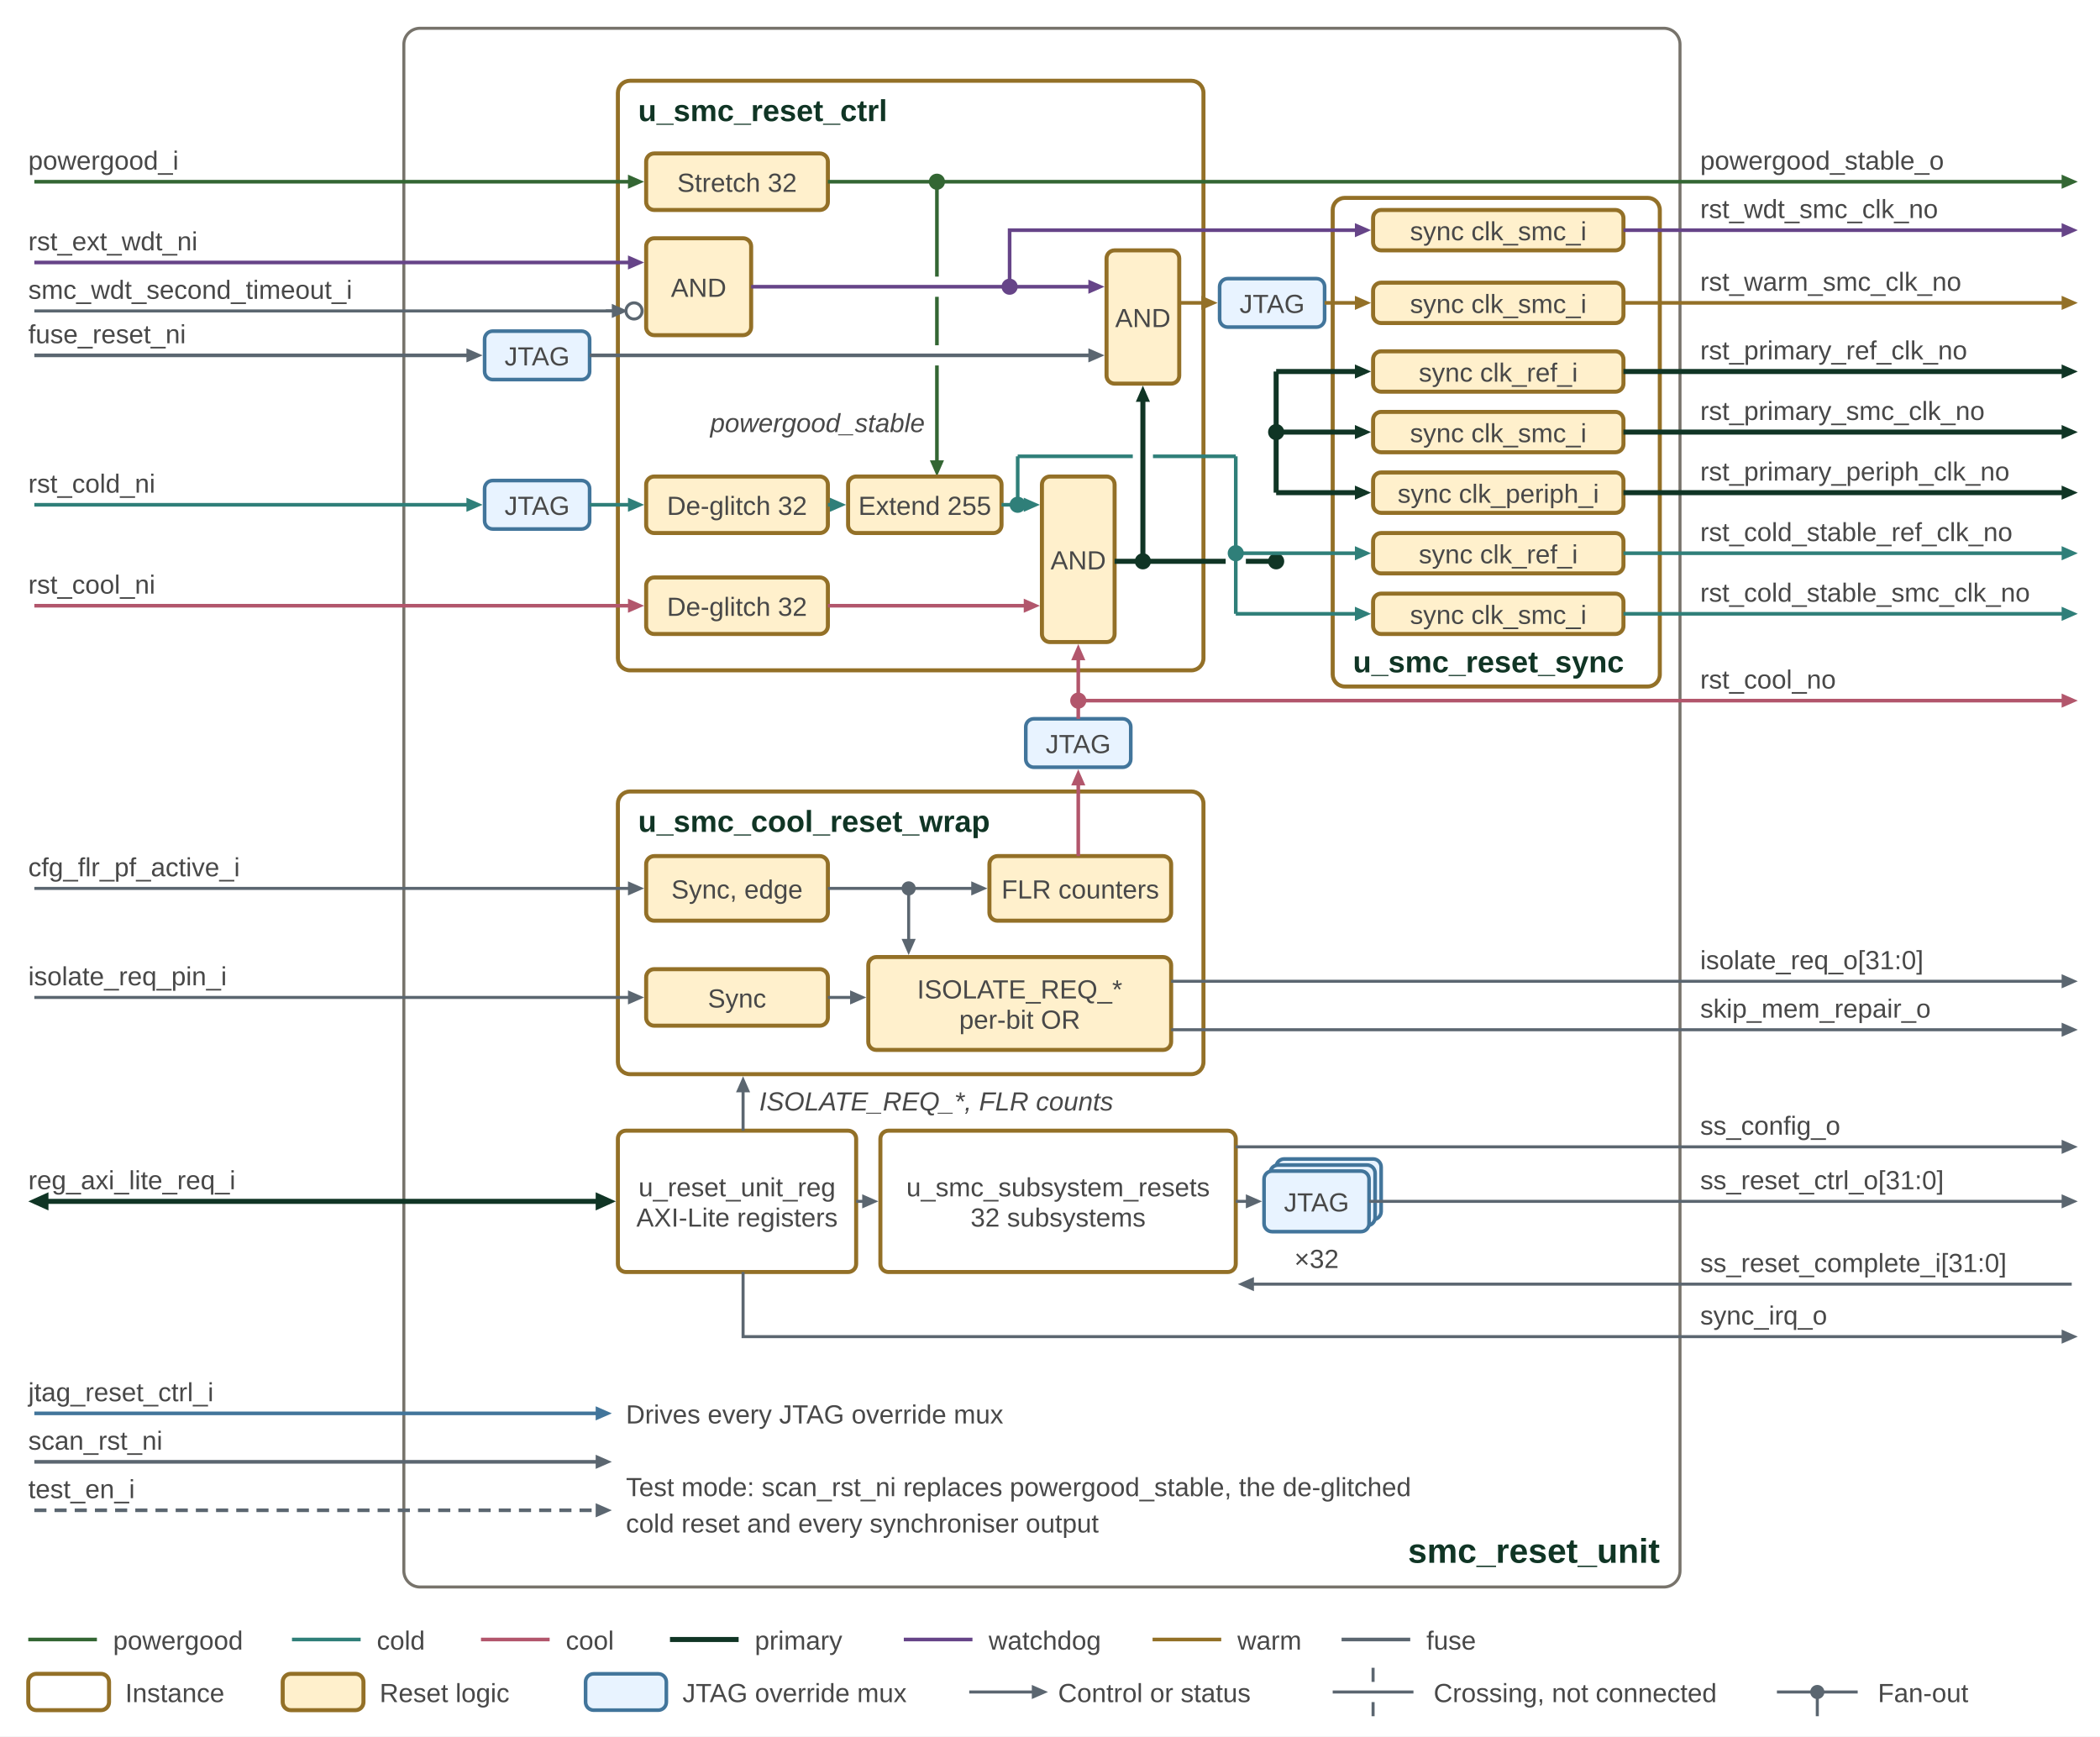
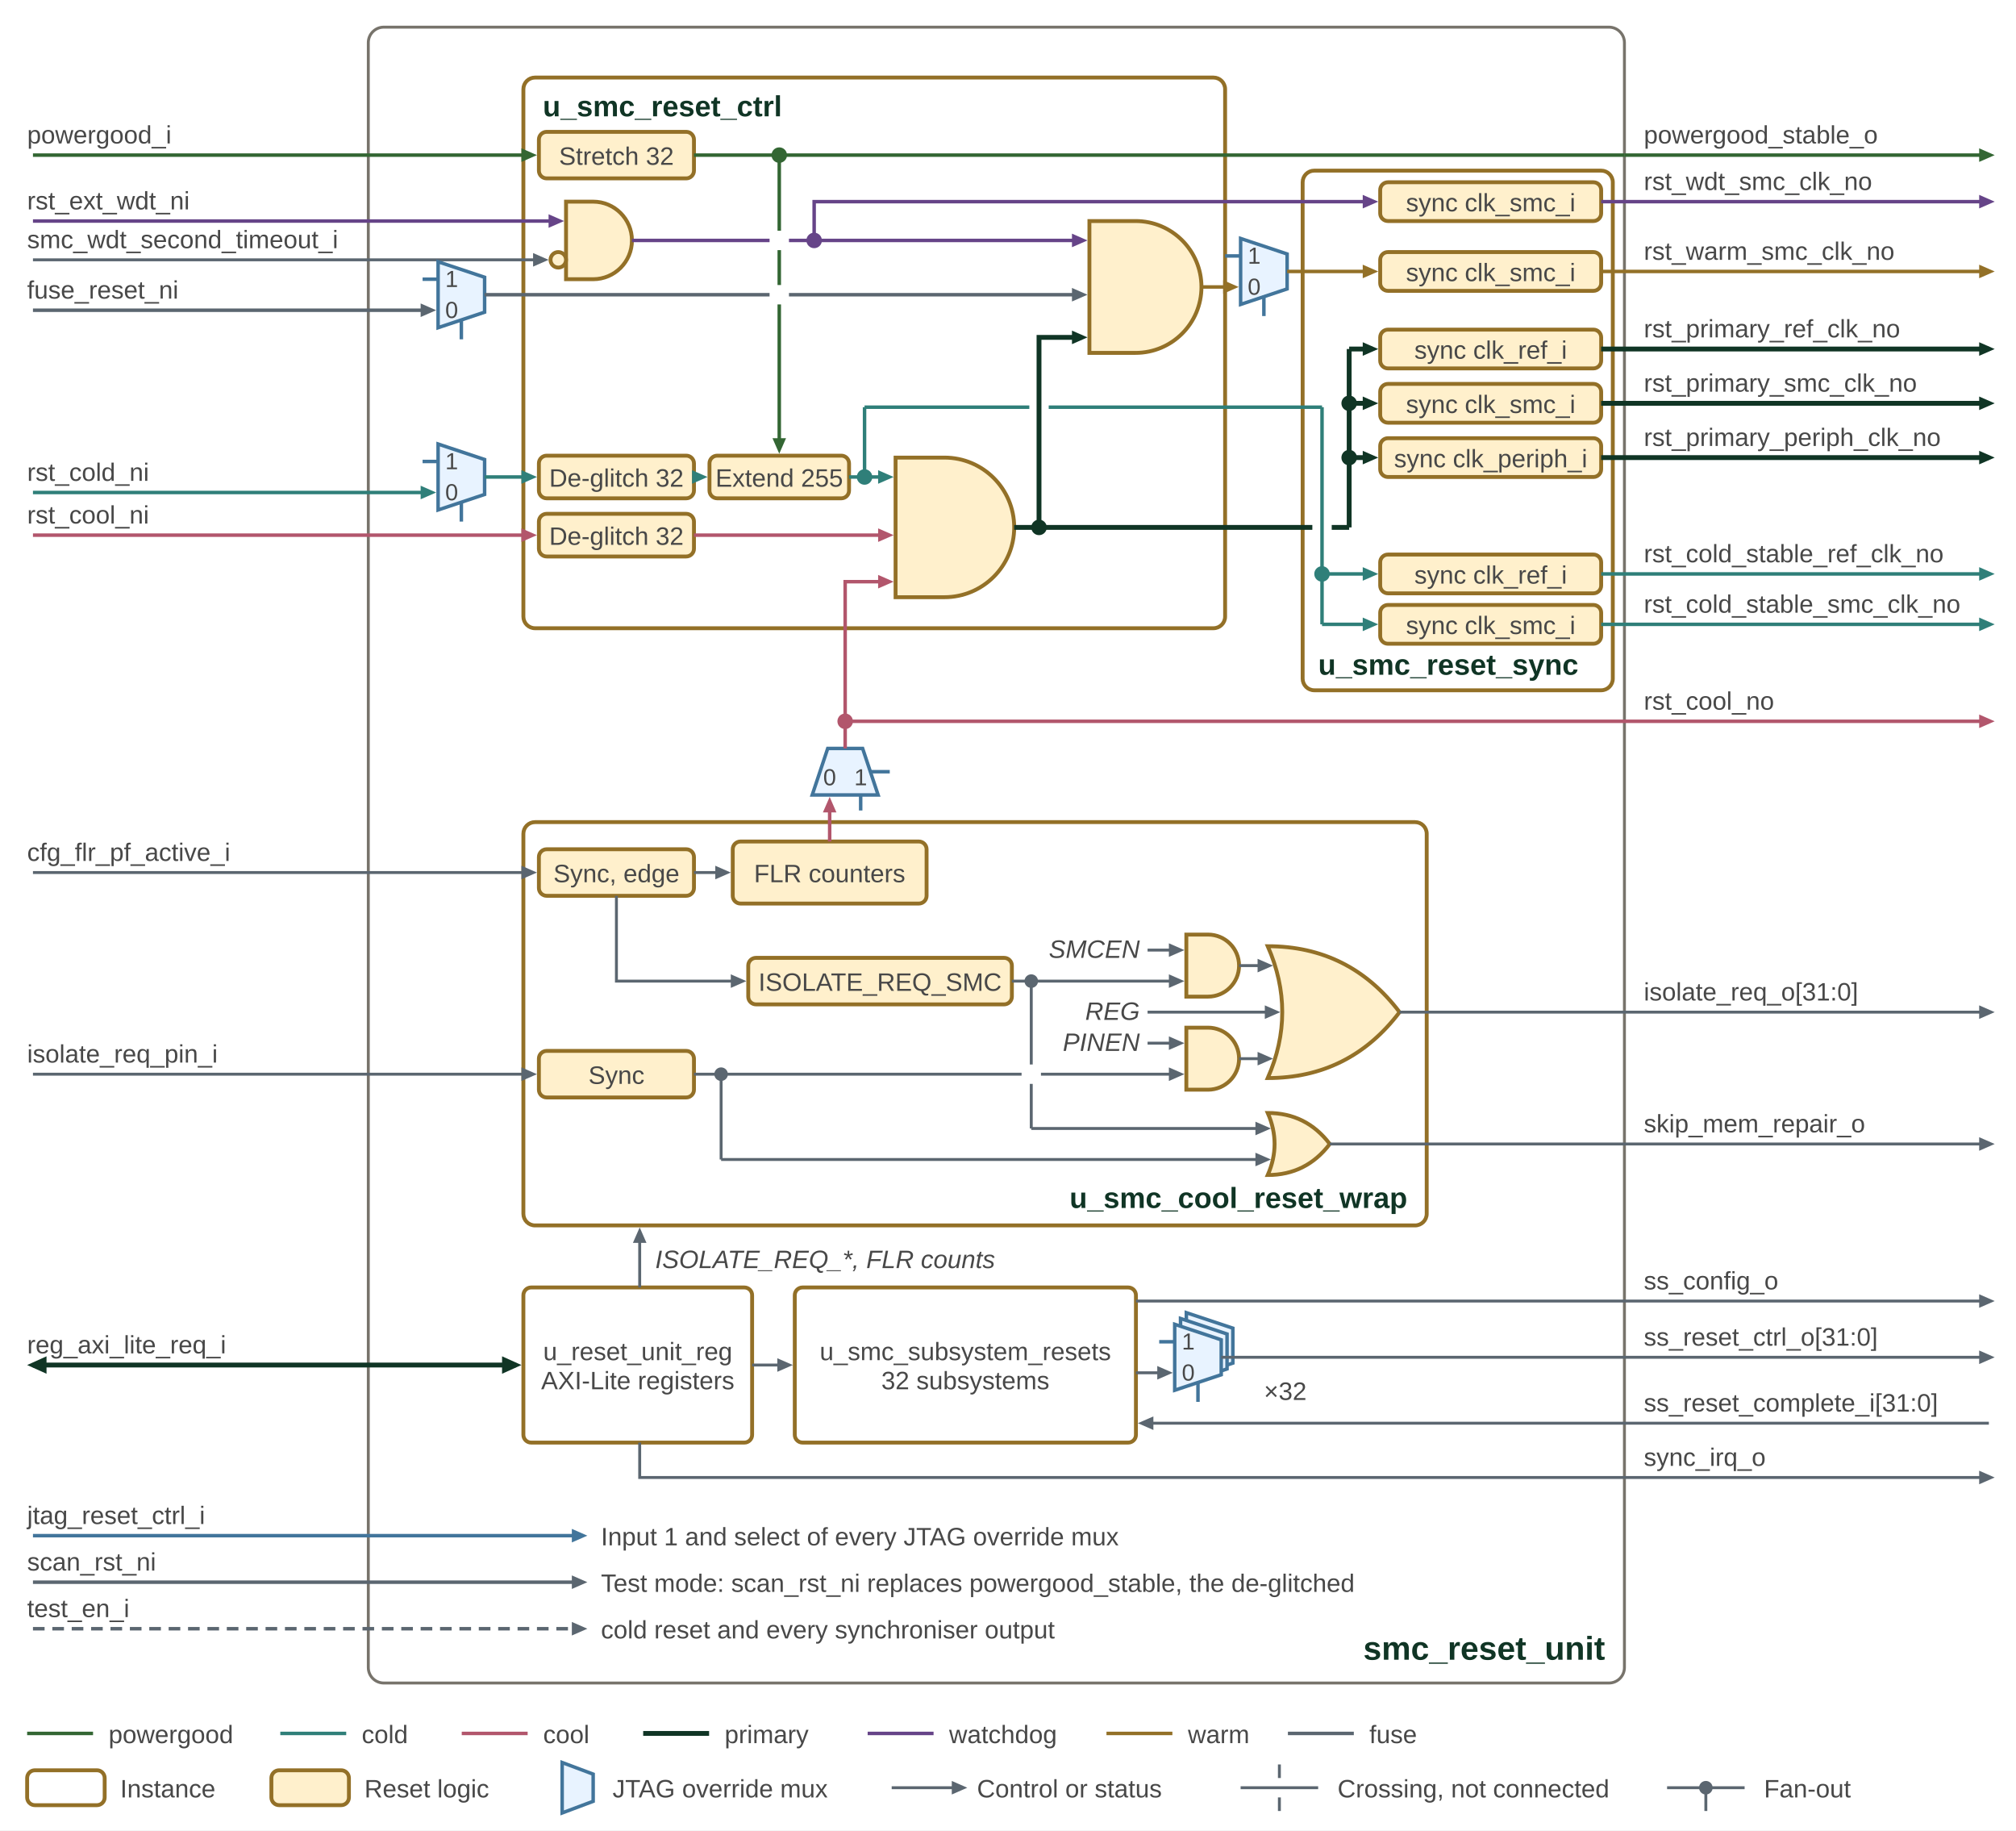
- <svg xmlns="http://www.w3.org/2000/svg" width="1040" height="860" viewBox="0 0 1040 860" role="img" aria-labelledby="title desc">
+ <svg xmlns="http://www.w3.org/2000/svg" width="1040" height="944" viewBox="0 0 1040 944" role="img" aria-labelledby="title desc">
  <defs>
    <marker id="ae" markerUnits="userSpaceOnUse" markerWidth="10" markerHeight="9" refX="7" refY="4.5" orient="auto">
      <path d="M0,0 L10,4.5 L0,9 Z" fill="#103525" />
    </marker>
    <marker id="as" markerUnits="userSpaceOnUse" markerWidth="10" markerHeight="9" refX="3" refY="4.5" orient="auto">
      <path d="M10,0 L0,4.5 L10,9 Z" fill="#103525" />
    </marker>
    <marker id="ge" markerUnits="userSpaceOnUse" markerWidth="8" markerHeight="7" refX="5" refY="3.5" orient="auto">
      <path d="M0,0 L8,3.5 L0,7 Z" fill="#5b6670" />
    </marker>
    <marker id="gs" markerUnits="userSpaceOnUse" markerWidth="8" markerHeight="7" refX="3" refY="3.5" orient="auto">
      <path d="M8,0 L0,3.5 L8,7 Z" fill="#5b6670" />
    </marker>
    <marker id="je" markerUnits="userSpaceOnUse" markerWidth="8" markerHeight="7" refX="5" refY="3.5" orient="auto">
      <path d="M0,0 L8,3.5 L0,7 Z" fill="#42759b" />
    </marker>
    <marker id="js" markerUnits="userSpaceOnUse" markerWidth="8" markerHeight="7" refX="3" refY="3.5" orient="auto">
      <path d="M8,0 L0,3.5 L8,7 Z" fill="#42759b" />
    </marker>
    <marker id="m-smu" markerUnits="userSpaceOnUse" markerWidth="8" markerHeight="7" refX="5" refY="3.5" orient="auto">
      <path d="M0,0 L8,3.5 L0,7 Z" fill="#103525" />
    </marker>
    <marker id="m-ref" markerUnits="userSpaceOnUse" markerWidth="8" markerHeight="7" refX="5" refY="3.5" orient="auto">
      <path d="M0,0 L8,3.5 L0,7 Z" fill="#2f7f79" />
    </marker>
    <marker id="m-per" markerUnits="userSpaceOnUse" markerWidth="8" markerHeight="7" refX="5" refY="3.5" orient="auto">
      <path d="M0,0 L8,3.5 L0,7 Z" fill="#937027" />
    </marker>
    <marker id="m-tel" markerUnits="userSpaceOnUse" markerWidth="8" markerHeight="7" refX="5" refY="3.5" orient="auto">
      <path d="M0,0 L8,3.5 L0,7 Z" fill="#664488" />
    </marker>
    <marker id="m-wdt" markerUnits="userSpaceOnUse" markerWidth="8" markerHeight="7" refX="5" refY="3.5" orient="auto">
      <path d="M0,0 L8,3.5 L0,7 Z" fill="#77736b" />
    </marker>
    <marker id="m-rosc" markerUnits="userSpaceOnUse" markerWidth="8" markerHeight="7" refX="5" refY="3.5" orient="auto">
      <path d="M0,0 L8,3.5 L0,7 Z" fill="#336633" />
    </marker>
    <marker id="m-jtag" markerUnits="userSpaceOnUse" markerWidth="8" markerHeight="7" refX="5" refY="3.5" orient="auto">
      <path d="M0,0 L8,3.5 L0,7 Z" fill="#42759b" />
    </marker>
    <marker id="m-spi" markerUnits="userSpaceOnUse" markerWidth="8" markerHeight="7" refX="5" refY="3.5" orient="auto">
      <path d="M0,0 L8,3.5 L0,7 Z" fill="#5b6670" />
    </marker>
    <marker id="m-slate" markerUnits="userSpaceOnUse" markerWidth="8" markerHeight="7" refX="5" refY="3.5" orient="auto">
      <path d="M0,0 L8,3.5 L0,7 Z" fill="#5b6670" />
    </marker>
    <marker id="m-pg" markerUnits="userSpaceOnUse" markerWidth="8" markerHeight="7" refX="5" refY="3.5" orient="auto">
      <path d="M0,0 L8,3.5 L0,7 Z" fill="#336633" />
    </marker>
    <marker id="m-cool" markerUnits="userSpaceOnUse" markerWidth="8" markerHeight="7" refX="5" refY="3.5" orient="auto">
      <path d="M0,0 L8,3.5 L0,7 Z" fill="#b2566c" />
    </marker>
    <style>
text { font-family: Arial, sans-serif; font-size: 15px; fill: #484848; }
.t { fill: #484848; }
.b { font-size: 17px; font-weight: bold; fill: #103525; }
.bs { font-size: 15px; font-weight: bold; fill: #103525; }
.h { font-size: 22px; font-weight: bold; fill: #103525; }
.s { font-size: 13px; fill: #484848; }
.si { font-size: 13px; font-style: italic; fill: #484848; }
.pmt { font-size: 12px; font-weight: bold; fill: #ffffff; }
.pst { font-size: 12px; font-weight: bold; fill: #103525; }
.pjt { font-size: 12px; font-weight: bold; fill: #1d4b6e; }
.pct { font-size: 12px; font-weight: bold; fill: #1f5c57; }
.pm { fill: #103525; stroke: #103525; stroke-width: 1.2; }
.ps { fill: #ffffff; stroke: #103525; stroke-width: 1.2; }
.pj { fill: #e8f3ff; stroke: #42759b; stroke-width: 1.2; }
.pc { fill: #d9f0ee; stroke: #2f7f79; stroke-width: 1.2; }
.smu { fill: #ffffff; stroke: #77736b; stroke-width: 1.5; }
.network { fill: #e8f0e8; stroke: #336633; stroke-width: 2; }
.fabric { fill: #fff0cc; stroke: #937027; stroke-width: 2; }
.core { fill: #ffffff; stroke: #937027; stroke-width: 2; }
.future { fill: #ffffff; stroke: #937027; stroke-width: 2; }
.nostroke { stroke: none; }
.fut { fill: none; stroke-dasharray: 7 5; }
.opt { stroke-dasharray: 7 5; }
.hatch { fill: none; stroke: #103525; stroke-opacity: 0.16; stroke-width: 1.2; }
.external { fill: #f2f2f2; stroke: #77736b; stroke-width: 1.5; }
.axi { fill: none; stroke: #103525; stroke-width: 2.5; marker-start: url(#as); marker-end: url(#ae); }
.axio { fill: none; stroke: #103525; stroke-width: 2.5; stroke-dasharray: 8 5; marker-start: url(#as); marker-end: url(#ae); }
.sig { fill: none; stroke: #5b6670; stroke-width: 1.5; marker-start: url(#gs); marker-end: url(#ge); }
.sigo { fill: none; stroke: #5b6670; stroke-width: 1.5; marker-end: url(#ge); }
.jtag { fill: none; stroke: #42759b; stroke-width: 1.8; marker-end: url(#je); }
.jtagb { fill: none; stroke: #42759b; stroke-width: 1.8; marker-start: url(#js); marker-end: url(#je); }
.sigplain { fill: none; stroke: #5b6670; stroke-width: 1.5; }
.n-smu { fill: none; stroke: #103525; stroke-width: 2.5; }
.a-smu { fill: none; stroke: #103525; stroke-width: 2.5; marker-end: url(#m-smu); }
.n-ref { fill: none; stroke: #2f7f79; stroke-width: 1.8; }
.a-ref { fill: none; stroke: #2f7f79; stroke-width: 1.8; marker-end: url(#m-ref); }
.n-per { fill: none; stroke: #937027; stroke-width: 1.8; }
.a-per { fill: none; stroke: #937027; stroke-width: 1.8; marker-end: url(#m-per); }
.n-tel { fill: none; stroke: #664488; stroke-width: 1.8; }
.a-tel { fill: none; stroke: #664488; stroke-width: 1.8; marker-end: url(#m-tel); }
.n-wdt { fill: none; stroke: #77736b; stroke-width: 1.8; }
.a-wdt { fill: none; stroke: #77736b; stroke-width: 1.8; marker-end: url(#m-wdt); }
.n-rosc { fill: none; stroke: #336633; stroke-width: 1.8; }
.a-rosc { fill: none; stroke: #336633; stroke-width: 1.8; marker-end: url(#m-rosc); }
.n-jtag { fill: none; stroke: #42759b; stroke-width: 1.8; }
.a-jtag { fill: none; stroke: #42759b; stroke-width: 1.8; marker-end: url(#m-jtag); }
.n-spi { fill: none; stroke: #5b6670; stroke-width: 1.8; }
.a-spi { fill: none; stroke: #5b6670; stroke-width: 1.8; marker-end: url(#m-spi); }
.n-slate { fill: none; stroke: #5b6670; stroke-width: 1.8; }
.a-slate { fill: none; stroke: #5b6670; stroke-width: 1.8; marker-end: url(#m-slate); }
.n-pg { fill: none; stroke: #336633; stroke-width: 1.8; }
.a-pg { fill: none; stroke: #336633; stroke-width: 1.8; marker-end: url(#m-pg); }
.n-cool { fill: none; stroke: #b2566c; stroke-width: 1.8; }
.a-cool { fill: none; stroke: #b2566c; stroke-width: 1.8; marker-end: url(#m-cool); }
.a-dash { fill: none; stroke: #5b6670; stroke-width: 1.8; stroke-dasharray: 6 4; marker-end: url(#m-slate); }
.jovr { fill: #e8f3ff; stroke: #42759b; stroke-width: 1.8; }
- .bubble { fill: #ffffff; stroke: #5b6670; stroke-width: 1.5; }
+ .mx { font-size: 12px; fill: #484848; }
+ 
</style>
  </defs>
-   <rect width="1040" height="860" fill="#ffffff" />
-   <rect class="smu" x="200" y="14" width="632" height="772" rx="8" />
-   <rect class="core" x="306" y="40" width="290" height="292" rx="6" />
-   <text class="bs" x="316" y="60" text-anchor="start">u_smc_reset_ctrl</text>
-   <rect class="fabric" x="320" y="76" width="90" height="28" rx="4" />
-   <text class="s" x="365" y="95" text-anchor="middle">Stretch 32</text>
-   <text class="s" x="14" y="84" text-anchor="start">powergood_i</text>
-   <path class="a-pg" d="M17,90 L316,90" />
-   <path class="n-pg" d="M410,90 L832,90" />
-   <path class="a-pg" d="M832,90 L1026,90" />
-   <text class="s" x="842" y="84" text-anchor="start">powergood_stable_o</text>
-   <circle cx="464" cy="90" r="4" fill="#336633" />
-   <path class="a-pg" d="M464,90 L464,137 M464,147 L464,171 M464,181 L464,233" />
-   <text class="si" x="458" y="214" text-anchor="end">powergood_stable</text>
-   <rect class="fabric" x="320" y="118" width="52" height="48" rx="4" />
-   <text class="s" x="346" y="147" text-anchor="middle">AND</text>
-   <text class="s" x="14" y="124" text-anchor="start">rst_ext_wdt_ni</text>
-   <path class="a-tel" d="M17,130 L316,130" />
-   <text class="s" x="14" y="148" text-anchor="start">smc_wdt_second_timeout_i</text>
-   <path class="sigplain" d="M17,154 L308,154" />
-   <path class="sigo" d="M300,154 L308,154" />
-   <circle class="bubble" cx="314" cy="154" r="4" />
-   <path class="n-tel" d="M372,142 L544,142" />
-   <path class="a-tel" d="M540,142 L544,142" />
-   <circle cx="500" cy="142" r="4" fill="#664488" />
-   <rect class="jovr" x="240" y="164" width="52" height="24" rx="4" />
-   <text class="s" x="266" y="181" text-anchor="middle">JTAG</text>
-   <text class="s" x="14" y="170" text-anchor="start">fuse_reset_ni</text>
-   <path class="a-slate" d="M17,176 L236,176" />
-   <path class="a-slate" d="M292,176 L544,176" />
-   <rect class="fabric" x="548" y="124" width="36" height="66" rx="4" />
-   <text class="s" x="566" y="162" text-anchor="middle">AND</text>
-   <rect class="jovr" x="240" y="238" width="52" height="24" rx="4" />
-   <text class="s" x="266" y="255" text-anchor="middle">JTAG</text>
-   <text class="s" x="14" y="244" text-anchor="start">rst_cold_ni</text>
-   <path class="a-ref" d="M17,250 L236,250" />
-   <rect class="fabric" x="320" y="236" width="90" height="28" rx="4" />
-   <text class="s" x="365" y="255" text-anchor="middle">De-glitch 32</text>
-   <rect class="fabric" x="420" y="236" width="76" height="28" rx="4" />
-   <text class="s" x="458" y="255" text-anchor="middle">Extend 255</text>
-   <path class="a-ref" d="M292,250 L316,250" />
-   <path class="a-ref" d="M410,250 L416,250" />
-   <path class="a-ref" d="M496,250 L512,250" />
-   <circle cx="504" cy="250" r="4" fill="#2f7f79" />
-   <text class="s" x="14" y="294" text-anchor="start">rst_cool_ni</text>
-   <path class="a-cool" d="M17,300 L316,300" />
-   <rect class="fabric" x="320" y="286" width="90" height="28" rx="4" />
-   <text class="s" x="365" y="305" text-anchor="middle">De-glitch 32</text>
-   <path class="a-cool" d="M410,300 L512,300" />
-   <rect class="fabric" x="516" y="236" width="36" height="82" rx="4" />
-   <text class="s" x="534" y="282" text-anchor="middle">AND</text>
-   <circle cx="566" cy="278" r="4" fill="#103525" />
-   <path class="a-smu" d="M566,278 L566,194" />
-   <rect class="core" x="660" y="98" width="162" height="242" rx="6" />
-   <text class="bs" x="670" y="333" text-anchor="start">u_smc_reset_sync</text>
-   <rect class="fabric" x="680" y="104" width="124" height="20" rx="4" />
-   <text class="s" x="742" y="119" text-anchor="middle">sync clk_smc_i</text>
-   <path class="a-tel" d="M804,114 L1026,114" />
-   <text class="s" x="842" y="108" text-anchor="start">rst_wdt_smc_clk_no</text>
-   <rect class="fabric" x="680" y="140" width="124" height="20" rx="4" />
-   <text class="s" x="742" y="155" text-anchor="middle">sync clk_smc_i</text>
-   <path class="a-per" d="M804,150 L1026,150" />
-   <text class="s" x="842" y="144" text-anchor="start">rst_warm_smc_clk_no</text>
-   <rect class="fabric" x="680" y="174" width="124" height="20" rx="4" />
-   <text class="s" x="742" y="189" text-anchor="middle">sync clk_ref_i</text>
-   <path class="a-smu" d="M804,184 L1026,184" />
-   <text class="s" x="842" y="178" text-anchor="start">rst_primary_ref_clk_no</text>
-   <rect class="fabric" x="680" y="204" width="124" height="20" rx="4" />
-   <text class="s" x="742" y="219" text-anchor="middle">sync clk_smc_i</text>
-   <path class="a-smu" d="M804,214 L1026,214" />
-   <text class="s" x="842" y="208" text-anchor="start">rst_primary_smc_clk_no</text>
-   <rect class="fabric" x="680" y="234" width="124" height="20" rx="4" />
-   <text class="s" x="742" y="249" text-anchor="middle">sync clk_periph_i</text>
-   <path class="a-smu" d="M804,244 L1026,244" />
-   <text class="s" x="842" y="238" text-anchor="start">rst_primary_periph_clk_no</text>
-   <rect class="fabric" x="680" y="264" width="124" height="20" rx="4" />
-   <text class="s" x="742" y="279" text-anchor="middle">sync clk_ref_i</text>
-   <path class="a-ref" d="M804,274 L1026,274" />
-   <text class="s" x="842" y="268" text-anchor="start">rst_cold_stable_ref_clk_no</text>
-   <rect class="fabric" x="680" y="294" width="124" height="20" rx="4" />
-   <text class="s" x="742" y="309" text-anchor="middle">sync clk_smc_i</text>
-   <path class="a-ref" d="M804,304 L1026,304" />
-   <text class="s" x="842" y="298" text-anchor="start">rst_cold_stable_smc_clk_no</text>
-   <path class="n-tel" d="M500,142 L500,114 L676,114" />
-   <path class="a-tel" d="M674,114 L676,114" />
-   <rect class="jovr" x="604" y="138" width="52" height="24" rx="4" />
-   <text class="s" x="630" y="155" text-anchor="middle">JTAG</text>
-   <path class="a-per" d="M584,150 L600,150" />
-   <path class="a-per" d="M656,150 L676,150" />
-   <path class="n-smu" d="M552,278 L607,278 M617,278 L632,278" />
-   <path class="n-smu" d="M632,184 L632,244" />
-   <path class="a-smu" d="M632,184 L676,184" />
-   <path class="a-smu" d="M632,214 L676,214" />
-   <path class="a-smu" d="M632,244 L676,244" />
-   <circle cx="632" cy="278" r="4" fill="#103525" />
-   <circle cx="632" cy="214" r="4" fill="#103525" />
-   <path class="n-ref" d="M504,250 L504,226" />
-   <path class="n-ref" d="M504,226 L561,226 M571,226 L612,226" />
-   <path class="n-ref" d="M612,226 L612,304" />
-   <path class="a-ref" d="M612,274 L676,274" />
-   <path class="a-ref" d="M612,304 L676,304" />
-   <circle cx="612" cy="274" r="4" fill="#2f7f79" />
-   <rect class="jovr" x="508" y="356" width="52" height="24" rx="4" />
-   <text class="s" x="534" y="373" text-anchor="middle">JTAG</text>
-   <path class="a-cool" d="M534,356 L534,322" />
-   <circle cx="534" cy="347" r="4" fill="#b2566c" />
-   <path class="a-cool" d="M534,347 L1026,347" />
-   <text class="s" x="842" y="341" text-anchor="start">rst_cool_no</text>
-   <rect class="core" x="306" y="392" width="290" height="140" rx="6" />
-   <text class="bs" x="316" y="412" text-anchor="start">u_smc_cool_reset_wrap</text>
-   <text class="s" x="14" y="434" text-anchor="start">cfg_flr_pf_active_i</text>
-   <path class="sigo" d="M17,440 L316,440" />
-   <rect class="fabric" x="320" y="424" width="90" height="32" rx="4" />
-   <text class="s" x="365" y="445" text-anchor="middle">Sync, edge</text>
-   <rect class="fabric" x="490" y="424" width="90" height="32" rx="4" />
-   <text class="s" x="535" y="445" text-anchor="middle">FLR counters</text>
-   <path class="sigo" d="M410,440 L486,440" />
-   <path class="a-cool" d="M534,424 L534,384" />
-   <circle cx="450" cy="440" r="3.5" fill="#5b6670" />
-   <text class="s" x="14" y="488" text-anchor="start">isolate_req_pin_i</text>
-   <path class="sigo" d="M17,494 L316,494" />
-   <rect class="fabric" x="320" y="480" width="90" height="28" rx="4" />
-   <text class="s" x="365" y="499" text-anchor="middle">Sync</text>
-   <rect class="fabric" x="430" y="474" width="150" height="46" rx="4" />
-   <text class="s" x="505" y="494.5" text-anchor="middle">ISOLATE_REQ_*</text>
-   <text class="s" x="505" y="509.5" text-anchor="middle">per-bit OR</text>
-   <path class="sigo" d="M410,494 L426,494" />
-   <path class="sigo" d="M450,440 L450,470" />
-   <path class="sigo" d="M580,486 L1026,486" />
-   <text class="s" x="842" y="480" text-anchor="start">isolate_req_o[31:0]</text>
-   <path class="sigo" d="M580,510 L1026,510" />
-   <text class="s" x="842" y="504" text-anchor="start">skip_mem_repair_o</text>
-   <rect class="core" x="306" y="560" width="118" height="70" rx="4" />
-   <text class="s" x="365" y="592.5" text-anchor="middle">u_reset_unit_reg</text>
-   <text class="s" x="365" y="607.5" text-anchor="middle">AXI-Lite registers</text>
-   <rect class="core" x="436" y="560" width="176" height="70" rx="4" />
-   <text class="s" x="524" y="592.5" text-anchor="middle">u_smc_subsystem_resets</text>
-   <text class="s" x="524" y="607.5" text-anchor="middle">32 subsystems</text>
-   <text class="s" x="14" y="589" text-anchor="start">reg_axi_lite_req_i</text>
-   <path class="axi" d="M17,595 L302,595" />
-   <path class="sigo" d="M424,595 L432,595" />
-   <path class="sigo" d="M368,560 L368,536" />
-   <text class="si" x="376" y="550" text-anchor="start">ISOLATE_REQ_*, FLR counts</text>
-   <rect class="jovr" x="632" y="574" width="52" height="30" rx="4" />
-   <rect class="jovr" x="629" y="577" width="52" height="30" rx="4" />
-   <rect class="jovr" x="626" y="580" width="52" height="30" rx="4" />
-   <text class="s" x="652" y="600" text-anchor="middle">JTAG</text>
-   <path class="sigo" d="M612,595 L622,595" />
-   <path class="sigo" d="M678,595 L1026,595" />
-   <text class="s" x="842" y="589" text-anchor="start">ss_reset_ctrl_o[31:0]</text>
-   <path class="sigo" d="M612,568 L1026,568" />
-   <text class="s" x="842" y="562" text-anchor="start">ss_config_o</text>
-   <path class="sigo" d="M1026,636 L616,636" />
-   <text class="s" x="842" y="630" text-anchor="start">ss_reset_complete_i[31:0]</text>
-   <path class="sigo" d="M368,630 L368,662 L1026,662" />
-   <text class="s" x="842" y="656" text-anchor="start">sync_irq_o</text>
-   <text class="s" x="652" y="628" text-anchor="middle">×32</text>
-   <text class="s" x="14" y="694" text-anchor="start">jtag_reset_ctrl_i</text>
-   <path class="jtag" d="M17,700 L300,700" />
-   <text class="s" x="310" y="705" text-anchor="start">Drives every JTAG override mux</text>
-   <text class="s" x="14" y="718" text-anchor="start">scan_rst_ni</text>
-   <path class="a-slate" d="M17,724 L300,724" />
-   <text class="s" x="14" y="742" text-anchor="start">test_en_i</text>
-   <path class="a-dash" d="M17,748 L300,748" />
-   <text class="s" x="310" y="741" text-anchor="start">Test mode: scan_rst_ni replaces powergood_stable, the de-glitched</text>
-   <text class="s" x="310" y="759" text-anchor="start">cold reset and every synchroniser output</text>
-   <text class="b" x="822" y="774" text-anchor="end">smc_reset_unit</text>
-   <path class="n-pg" d="M14,812 L48,812" />
-   <text class="s" x="56" y="817" text-anchor="start">powergood</text>
-   <path class="n-ref" d="M144.6,812 L178.6,812" />
-   <text class="s" x="186.6" y="817" text-anchor="start">cold</text>
-   <path class="n-cool" d="M238.2,812 L272.2,812" />
-   <text class="s" x="280.2" y="817" text-anchor="start">cool</text>
-   <path class="n-smu" d="M331.8,812 L365.8,812" />
-   <text class="s" x="373.8" y="817" text-anchor="start">primary</text>
-   <path class="n-tel" d="M447.6,812 L481.6,812" />
-   <text class="s" x="489.6" y="817" text-anchor="start">watchdog</text>
-   <path class="n-per" d="M570.8,812 L604.8,812" />
-   <text class="s" x="612.8" y="817" text-anchor="start">warm</text>
-   <path class="n-slate" d="M664.4,812 L698.4,812" />
-   <text class="s" x="706.4" y="817" text-anchor="start">fuse</text>
-   <rect class="core" x="14" y="829" width="40" height="18" rx="4" />
-   <text class="s" x="62" y="843" text-anchor="start">Instance</text>
-   <rect class="fabric" x="140" y="829" width="40" height="18" rx="4" />
-   <text class="s" x="188" y="843" text-anchor="start">Reset logic</text>
-   <rect class="jovr" x="290" y="829" width="40" height="18" rx="4" />
-   <text class="s" x="338" y="843" text-anchor="start">JTAG override mux</text>
-   <path class="sigo" d="M480,838 L516,838" />
-   <text class="s" x="524" y="843" text-anchor="start">Control or status</text>
-   <path class="sigplain" d="M660,838 L700,838" />
-   <path class="sigplain" d="M680,826 L680,833 M680,843 L680,850" />
-   <text class="s" x="710" y="843" text-anchor="start">Crossing, not connected</text>
-   <path class="sigplain" d="M880,838 L920,838 M900,838 L900,850" />
-   <circle cx="900" cy="838" r="3.5" fill="#5b6670" />
-   <text class="s" x="930" y="843" text-anchor="start">Fan-out</text>
+   <rect width="1040" height="944" fill="#ffffff" />
+   <rect class="smu" x="190" y="14" width="648" height="854" rx="8" />
+   <rect class="core" x="270" y="40" width="362" height="284" rx="6" />
+   <text class="bs" x="280" y="60" text-anchor="start">u_smc_reset_ctrl</text>
+   <rect class="fabric" x="278" y="68" width="80" height="24" rx="4" />
+   <text class="s" x="318" y="85" text-anchor="middle">Stretch 32</text>
+   <text class="s" x="14" y="74" text-anchor="start">powergood_i</text>
+   <path class="a-pg" d="M17,80 L274,80" />
+   <path class="n-pg" d="M358,80 L838,80" />
+   <path class="a-pg" d="M838,80 L1026,80" />
+   <text class="s" x="848" y="74" text-anchor="start">powergood_stable_o</text>
+   <circle cx="402" cy="80" r="4" fill="#336633" />
+   <path class="fabric" d="M292,104 L306,104 A20,20 0 0 1 306,144 L292,144 Z" />
+   <text class="s" x="14" y="108" text-anchor="start">rst_ext_wdt_ni</text>
+   <path class="a-tel" d="M17,114 L288,114" />
+   <circle class="fabric" cx="288" cy="134" r="4" />
+   <text class="s" x="14" y="128" text-anchor="start">smc_wdt_second_timeout_i</text>
+   <path class="sigo" d="M17,134 L280,134" />
+   <path class="jovr" d="M226,135 L250,143 L250,161 L226,169 Z" />
+   <text class="mx" x="233" y="148" text-anchor="middle">1</text>
+   <text class="mx" x="233" y="164" text-anchor="middle">0</text>
+   <path class="n-jtag" d="M218,144 L226,144" />
+   <path class="n-jtag" d="M238,165 L238,175" />
+   <text class="s" x="14" y="154" text-anchor="start">fuse_reset_ni</text>
+   <path class="a-slate" d="M17,160 L222,160" />
+   <path class="fabric" d="M562,114 L585.8,114 A34,34 0 0 1 585.8,182 L562,182 Z" />
+   <path class="n-tel" d="M326,124.0 L397,124.0 M407,124.0 L558,124.0" />
+   <path class="a-tel" d="M554,124.0 L558,124.0" />
+   <path class="n-slate" d="M250,152 L397,152 M407,152 L558,152" />
+   <path class="a-slate" d="M554,152.0 L558,152.0" />
+   <path class="jovr" d="M226,229 L250,237 L250,255 L226,263 Z" />
+   <text class="mx" x="233" y="242" text-anchor="middle">1</text>
+   <text class="mx" x="233" y="258" text-anchor="middle">0</text>
+   <path class="n-jtag" d="M218,238 L226,238" />
+   <path class="n-jtag" d="M238,259 L238,269" />
+   <text class="s" x="14" y="248" text-anchor="start">rst_cold_ni</text>
+   <path class="a-ref" d="M17,254 L222,254" />
+   <rect class="fabric" x="278" y="235" width="80" height="22" rx="4" />
+   <text class="s" x="318" y="251" text-anchor="middle">De-glitch 32</text>
+   <rect class="fabric" x="366" y="235" width="72" height="22" rx="4" />
+   <text class="s" x="402" y="251" text-anchor="middle">Extend 255</text>
+   <path class="a-ref" d="M250,246 L274,246" />
+   <path class="a-ref" d="M358,246 L362,246" />
+   <path class="a-pg" d="M402,80 L402,119 M402,129 L402,147 M402,157 L402,231" />
+   <text class="s" x="14" y="270" text-anchor="start">rst_cool_ni</text>
+   <path class="a-cool" d="M17,276 L274,276" />
+   <rect class="fabric" x="278" y="265" width="80" height="22" rx="4" />
+   <text class="s" x="318" y="281" text-anchor="middle">De-glitch 32</text>
+   <path class="fabric" d="M462,236 L487.2,236 A36,36 0 0 1 487.2,308 L462,308 Z" />
+   <path class="a-ref" d="M438,246 L458,246" />
+   <circle cx="446" cy="246" r="4" fill="#2f7f79" />
+   <path class="a-cool" d="M358,276 L458,276" />
+   <circle cx="536" cy="272" r="4" fill="#103525" />
+   <path class="a-smu" d="M536,272.0 L536,174 L558,174" />
+   <rect class="core" x="672" y="88" width="160" height="268" rx="6" />
+   <text class="bs" x="680" y="348" text-anchor="start">u_smc_reset_sync</text>
+   <rect class="fabric" x="712" y="94" width="114" height="20" rx="4" />
+   <text class="s" x="769" y="109" text-anchor="middle">sync clk_smc_i</text>
+   <path class="a-tel" d="M826,104 L1026,104" />
+   <text class="s" x="848" y="98" text-anchor="start">rst_wdt_smc_clk_no</text>
+   <rect class="fabric" x="712" y="130" width="114" height="20" rx="4" />
+   <text class="s" x="769" y="145" text-anchor="middle">sync clk_smc_i</text>
+   <path class="a-per" d="M826,140 L1026,140" />
+   <text class="s" x="848" y="134" text-anchor="start">rst_warm_smc_clk_no</text>
+   <rect class="fabric" x="712" y="170" width="114" height="20" rx="4" />
+   <text class="s" x="769" y="185" text-anchor="middle">sync clk_ref_i</text>
+   <path class="a-smu" d="M826,180 L1026,180" />
+   <text class="s" x="848" y="174" text-anchor="start">rst_primary_ref_clk_no</text>
+   <rect class="fabric" x="712" y="198" width="114" height="20" rx="4" />
+   <text class="s" x="769" y="213" text-anchor="middle">sync clk_smc_i</text>
+   <path class="a-smu" d="M826,208 L1026,208" />
+   <text class="s" x="848" y="202" text-anchor="start">rst_primary_smc_clk_no</text>
+   <rect class="fabric" x="712" y="226" width="114" height="20" rx="4" />
+   <text class="s" x="769" y="241" text-anchor="middle">sync clk_periph_i</text>
+   <path class="a-smu" d="M826,236 L1026,236" />
+   <text class="s" x="848" y="230" text-anchor="start">rst_primary_periph_clk_no</text>
+   <rect class="fabric" x="712" y="286" width="114" height="20" rx="4" />
+   <text class="s" x="769" y="301" text-anchor="middle">sync clk_ref_i</text>
+   <path class="a-ref" d="M826,296 L1026,296" />
+   <text class="s" x="848" y="290" text-anchor="start">rst_cold_stable_ref_clk_no</text>
+   <rect class="fabric" x="712" y="312" width="114" height="20" rx="4" />
+   <text class="s" x="769" y="327" text-anchor="middle">sync clk_smc_i</text>
+   <path class="a-ref" d="M826,322 L1026,322" />
+   <text class="s" x="848" y="316" text-anchor="start">rst_cold_stable_smc_clk_no</text>
+   <circle cx="420" cy="124" r="4" fill="#664488" />
+   <path class="a-tel" d="M420,124.0 L420,104 L708,104" />
+   <path class="jovr" d="M640,123 L664,131 L664,149 L640,157 Z" />
+   <text class="mx" x="647" y="136" text-anchor="middle">1</text>
+   <text class="mx" x="647" y="152" text-anchor="middle">0</text>
+   <path class="n-jtag" d="M632,132 L640,132" />
+   <path class="n-jtag" d="M652,153 L652,163" />
+   <path class="a-per" d="M619.8,148.0 L636,148.0" />
+   <path class="a-per" d="M664,140.0 L708,140.0" />
+   <path class="n-smu" d="M523.2,272 L677,272 M687,272 L696,272" />
+   <path class="n-smu" d="M696,272.0 L696,180" />
+   <path class="a-smu" d="M696,180 L708,180" />
+   <path class="a-smu" d="M696,208 L708,208" />
+   <path class="a-smu" d="M696,236 L708,236" />
+   <circle cx="696" cy="208" r="4" fill="#103525" />
+   <circle cx="696" cy="236" r="4" fill="#103525" />
+   <path class="n-ref" d="M446,246 L446,210" />
+   <path class="n-ref" d="M446,210 L531,210 M541,210 L682,210" />
+   <path class="n-ref" d="M682,210 L682,322" />
+   <path class="a-ref" d="M682,296 L708,296" />
+   <path class="a-ref" d="M682,322 L708,322" />
+   <circle cx="682" cy="296" r="4" fill="#2f7f79" />
+   <path class="jovr" d="M419,410 L453,410 L445,386 L427,386 Z" />
+   <text class="mx" x="428" y="405" text-anchor="middle">0</text>
+   <text class="mx" x="444" y="405" text-anchor="middle">1</text>
+   <path class="n-jtag" d="M444,410 L444,418" />
+   <path class="n-jtag" d="M449,398 L459,398" />
+   <path class="a-cool" d="M436,386 L436,300 L458,300" />
+   <circle cx="436" cy="372" r="4" fill="#b2566c" />
+   <path class="a-cool" d="M436,372 L1026,372" />
+   <text class="s" x="848" y="366" text-anchor="start">rst_cool_no</text>
+   <rect class="core" x="270" y="424" width="466" height="208" rx="6" />
+   <text class="bs" x="726" y="623" text-anchor="end">u_smc_cool_reset_wrap</text>
+   <text class="s" x="14" y="444" text-anchor="start">cfg_flr_pf_active_i</text>
+   <path class="sigo" d="M17,450 L274,450" />
+   <rect class="fabric" x="278" y="438" width="80" height="24" rx="4" />
+   <text class="s" x="318" y="455" text-anchor="middle">Sync, edge</text>
+   <rect class="fabric" x="378" y="434" width="100" height="32" rx="4" />
+   <text class="s" x="428" y="455" text-anchor="middle">FLR counters</text>
+   <path class="sigo" d="M358,450 L374,450" />
+   <path class="a-cool" d="M428,434 L428,414" />
+   <rect class="fabric" x="386" y="494" width="136" height="24" rx="4" />
+   <text class="s" x="454" y="511" text-anchor="middle">ISOLATE_REQ_SMC</text>
+   <path class="sigo" d="M318,462 L318,506 L382,506" />
+   <text class="s" x="14" y="548" text-anchor="start">isolate_req_pin_i</text>
+   <path class="sigo" d="M17,554 L274,554" />
+   <rect class="fabric" x="278" y="542" width="80" height="24" rx="4" />
+   <text class="s" x="318" y="559" text-anchor="middle">Sync</text>
+   <path class="fabric" d="M612,482 L623.2,482 A16,16 0 0 1 623.2,514 L612,514 Z" />
+   <path class="fabric" d="M612,530 L623.2,530 A16,16 0 0 1 623.2,562 L612,562 Z" />
+   <path class="fabric" d="M654,488 Q668.96,522 654,556 Q696.16,556 722,522 Q696.16,488 654,488 Z" />
+   <path class="fabric" d="M654,574 Q661.04,590 654,606 Q673.84,606 686,590 Q673.84,574 654,574 Z" />
+   <path class="sigo" d="M592,490 L608,490" />
+   <text class="si" x="588" y="494" text-anchor="end">SMCEN</text>
+   <path class="sigo" d="M592,538 L608,538" />
+   <text class="si" x="588" y="542" text-anchor="end">PINEN</text>
+   <path class="sigo" d="M592,522 L657.48,522" />
+   <text class="si" x="588" y="526" text-anchor="end">REG</text>
+   <path class="sigo" d="M522,506 L608,506" />
+   <circle cx="532" cy="506" r="3.5" fill="#5b6670" />
+   <path class="sigplain" d="M532,506 L532,549 M532,559 L532,582" />
+   <path class="sigo" d="M532,582 L652.64,582" />
+   <path class="sigplain" d="M358,554 L527,554 M537,554 L604,554" />
+   <path class="sigo" d="M604,554 L608,554" />
+   <circle cx="372" cy="554" r="3.5" fill="#5b6670" />
+   <path class="sigplain" d="M372,554 L372,598" />
+   <path class="sigo" d="M372,598 L652.64,598" />
+   <path class="sigo" d="M639.2,498.0 L653.753,498.0" />
+   <path class="sigo" d="M639.2,546.0 L653.753,546.0" />
+   <path class="sigo" d="M722,522.0 L1026,522.0" />
+   <text class="s" x="848" y="516" text-anchor="start">isolate_req_o[31:0]</text>
+   <path class="sigo" d="M686,590.0 L1026,590.0" />
+   <text class="s" x="848" y="584" text-anchor="start">skip_mem_repair_o</text>
+   <rect class="core" x="270" y="664" width="118" height="80" rx="4" />
+   <text class="s" x="329" y="701.5" text-anchor="middle">u_reset_unit_reg</text>
+   <text class="s" x="329" y="716.5" text-anchor="middle">AXI-Lite registers</text>
+   <rect class="core" x="410" y="664" width="176" height="80" rx="4" />
+   <text class="s" x="498" y="701.5" text-anchor="middle">u_smc_subsystem_resets</text>
+   <text class="s" x="498" y="716.5" text-anchor="middle">32 subsystems</text>
+   <text class="s" x="14" y="698" text-anchor="start">reg_axi_lite_req_i</text>
+   <path class="axi" d="M17,704 L266,704" />
+   <path class="sigo" d="M388,704 L406,704" />
+   <path class="sigo" d="M330,664 L330,636" />
+   <text class="si" x="338" y="654" text-anchor="start">ISOLATE_REQ_*, FLR counts</text>
+   <path class="jovr" d="M612,677 L636,685 L636,703 L612,711 Z" />
+   <path class="jovr" d="M609,680 L633,688 L633,706 L609,714 Z" />
+   <path class="jovr" d="M606,683 L630,691 L630,709 L606,717 Z" />
+   <text class="mx" x="613" y="696" text-anchor="middle">1</text>
+   <text class="mx" x="613" y="712" text-anchor="middle">0</text>
+   <path class="n-jtag" d="M598,692 L606,692" />
+   <path class="n-jtag" d="M618,713 L618,723" />
+   <path class="sigo" d="M586,708 L602,708" />
+   <path class="sigo" d="M630,700.0 L1026,700.0" />
+   <text class="s" x="848" y="694" text-anchor="start">ss_reset_ctrl_o[31:0]</text>
+   <text class="s" x="652" y="722" text-anchor="start">×32</text>
+   <path class="sigo" d="M586,671 L1026,671" />
+   <text class="s" x="848" y="665" text-anchor="start">ss_config_o</text>
+   <path class="sigo" d="M1026,734 L590,734" />
+   <text class="s" x="848" y="728" text-anchor="start">ss_reset_complete_i[31:0]</text>
+   <path class="sigo" d="M330,744 L330,762 L1026,762" />
+   <text class="s" x="848" y="756" text-anchor="start">sync_irq_o</text>
+   <text class="s" x="14" y="786" text-anchor="start">jtag_reset_ctrl_i</text>
+   <path class="jtag" d="M17,792 L300,792" />
+   <text class="s" x="310" y="797" text-anchor="start">Input 1 and select of every JTAG override mux</text>
+   <text class="s" x="14" y="810" text-anchor="start">scan_rst_ni</text>
+   <path class="a-slate" d="M17,816 L300,816" />
+   <text class="s" x="14" y="834" text-anchor="start">test_en_i</text>
+   <path class="a-dash" d="M17,840 L300,840" />
+   <text class="s" x="310" y="821" text-anchor="start">Test mode: scan_rst_ni replaces powergood_stable, the de-glitched</text>
+   <text class="s" x="310" y="845" text-anchor="start">cold reset and every synchroniser output</text>
+   <text class="b" x="828" y="856" text-anchor="end">smc_reset_unit</text>
+   <path class="n-pg" d="M14,894 L48,894" />
+   <text class="s" x="56" y="899" text-anchor="start">powergood</text>
+   <path class="n-ref" d="M144.6,894 L178.6,894" />
+   <text class="s" x="186.6" y="899" text-anchor="start">cold</text>
+   <path class="n-cool" d="M238.2,894 L272.2,894" />
+   <text class="s" x="280.2" y="899" text-anchor="start">cool</text>
+   <path class="n-smu" d="M331.8,894 L365.8,894" />
+   <text class="s" x="373.8" y="899" text-anchor="start">primary</text>
+   <path class="n-tel" d="M447.6,894 L481.6,894" />
+   <text class="s" x="489.6" y="899" text-anchor="start">watchdog</text>
+   <path class="n-per" d="M570.8,894 L604.8,894" />
+   <text class="s" x="612.8" y="899" text-anchor="start">warm</text>
+   <path class="n-slate" d="M664.4,894 L698.4,894" />
+   <text class="s" x="706.4" y="899" text-anchor="start">fuse</text>
+   <rect class="core" x="14" y="913" width="40" height="18" rx="4" />
+   <text class="s" x="62" y="927" text-anchor="start">Instance</text>
+   <rect class="fabric" x="140" y="913" width="40" height="18" rx="4" />
+   <text class="s" x="188" y="927" text-anchor="start">Reset logic</text>
+   <path class="jovr" d="M290,909 L306,915 L306,929 L290,935 Z" />
+   <text class="s" x="316" y="927" text-anchor="start">JTAG override mux</text>
+   <path class="sigo" d="M460,922 L496,922" />
+   <text class="s" x="504" y="927" text-anchor="start">Control or status</text>
+   <path class="sigplain" d="M640,922 L680,922" />
+   <path class="sigplain" d="M660,910 L660,917 M660,927 L660,934" />
+   <text class="s" x="690" y="927" text-anchor="start">Crossing, not connected</text>
+   <path class="sigplain" d="M860,922 L900,922 M880,922 L880,934" />
+   <circle cx="880" cy="922" r="3.5" fill="#5b6670" />
+   <text class="s" x="910" y="927" text-anchor="start">Fan-out</text>
</svg>
